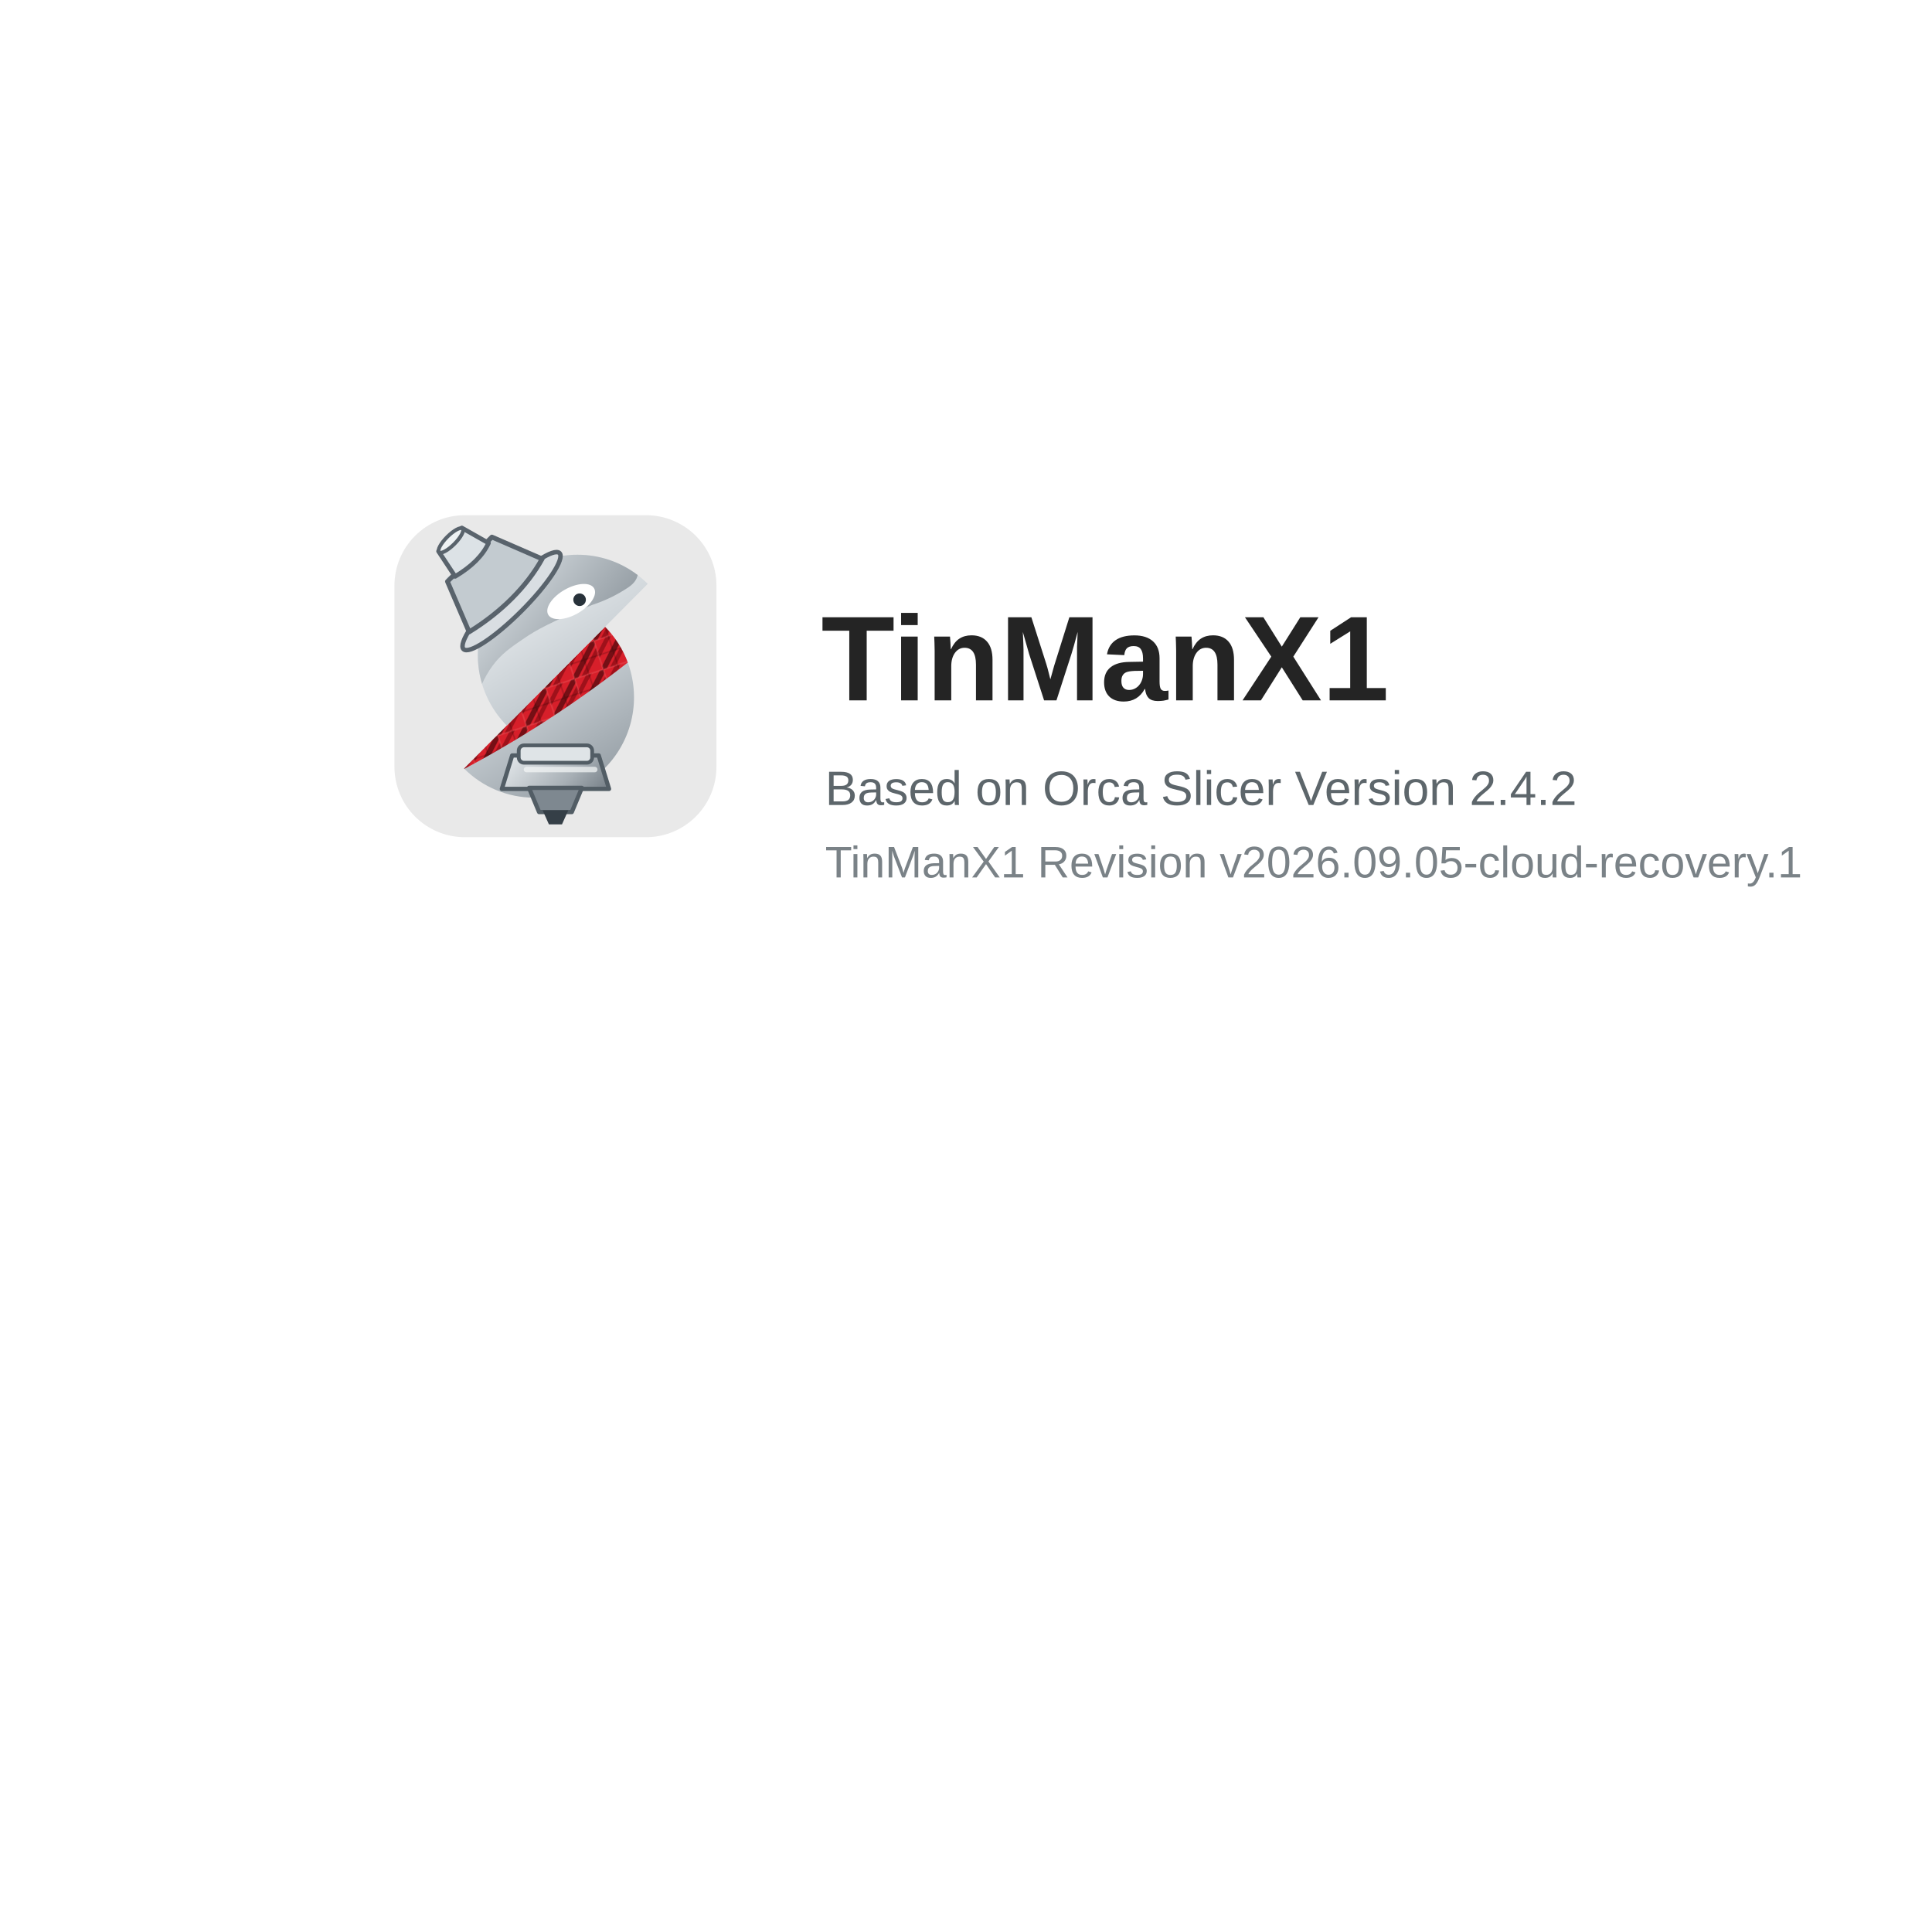
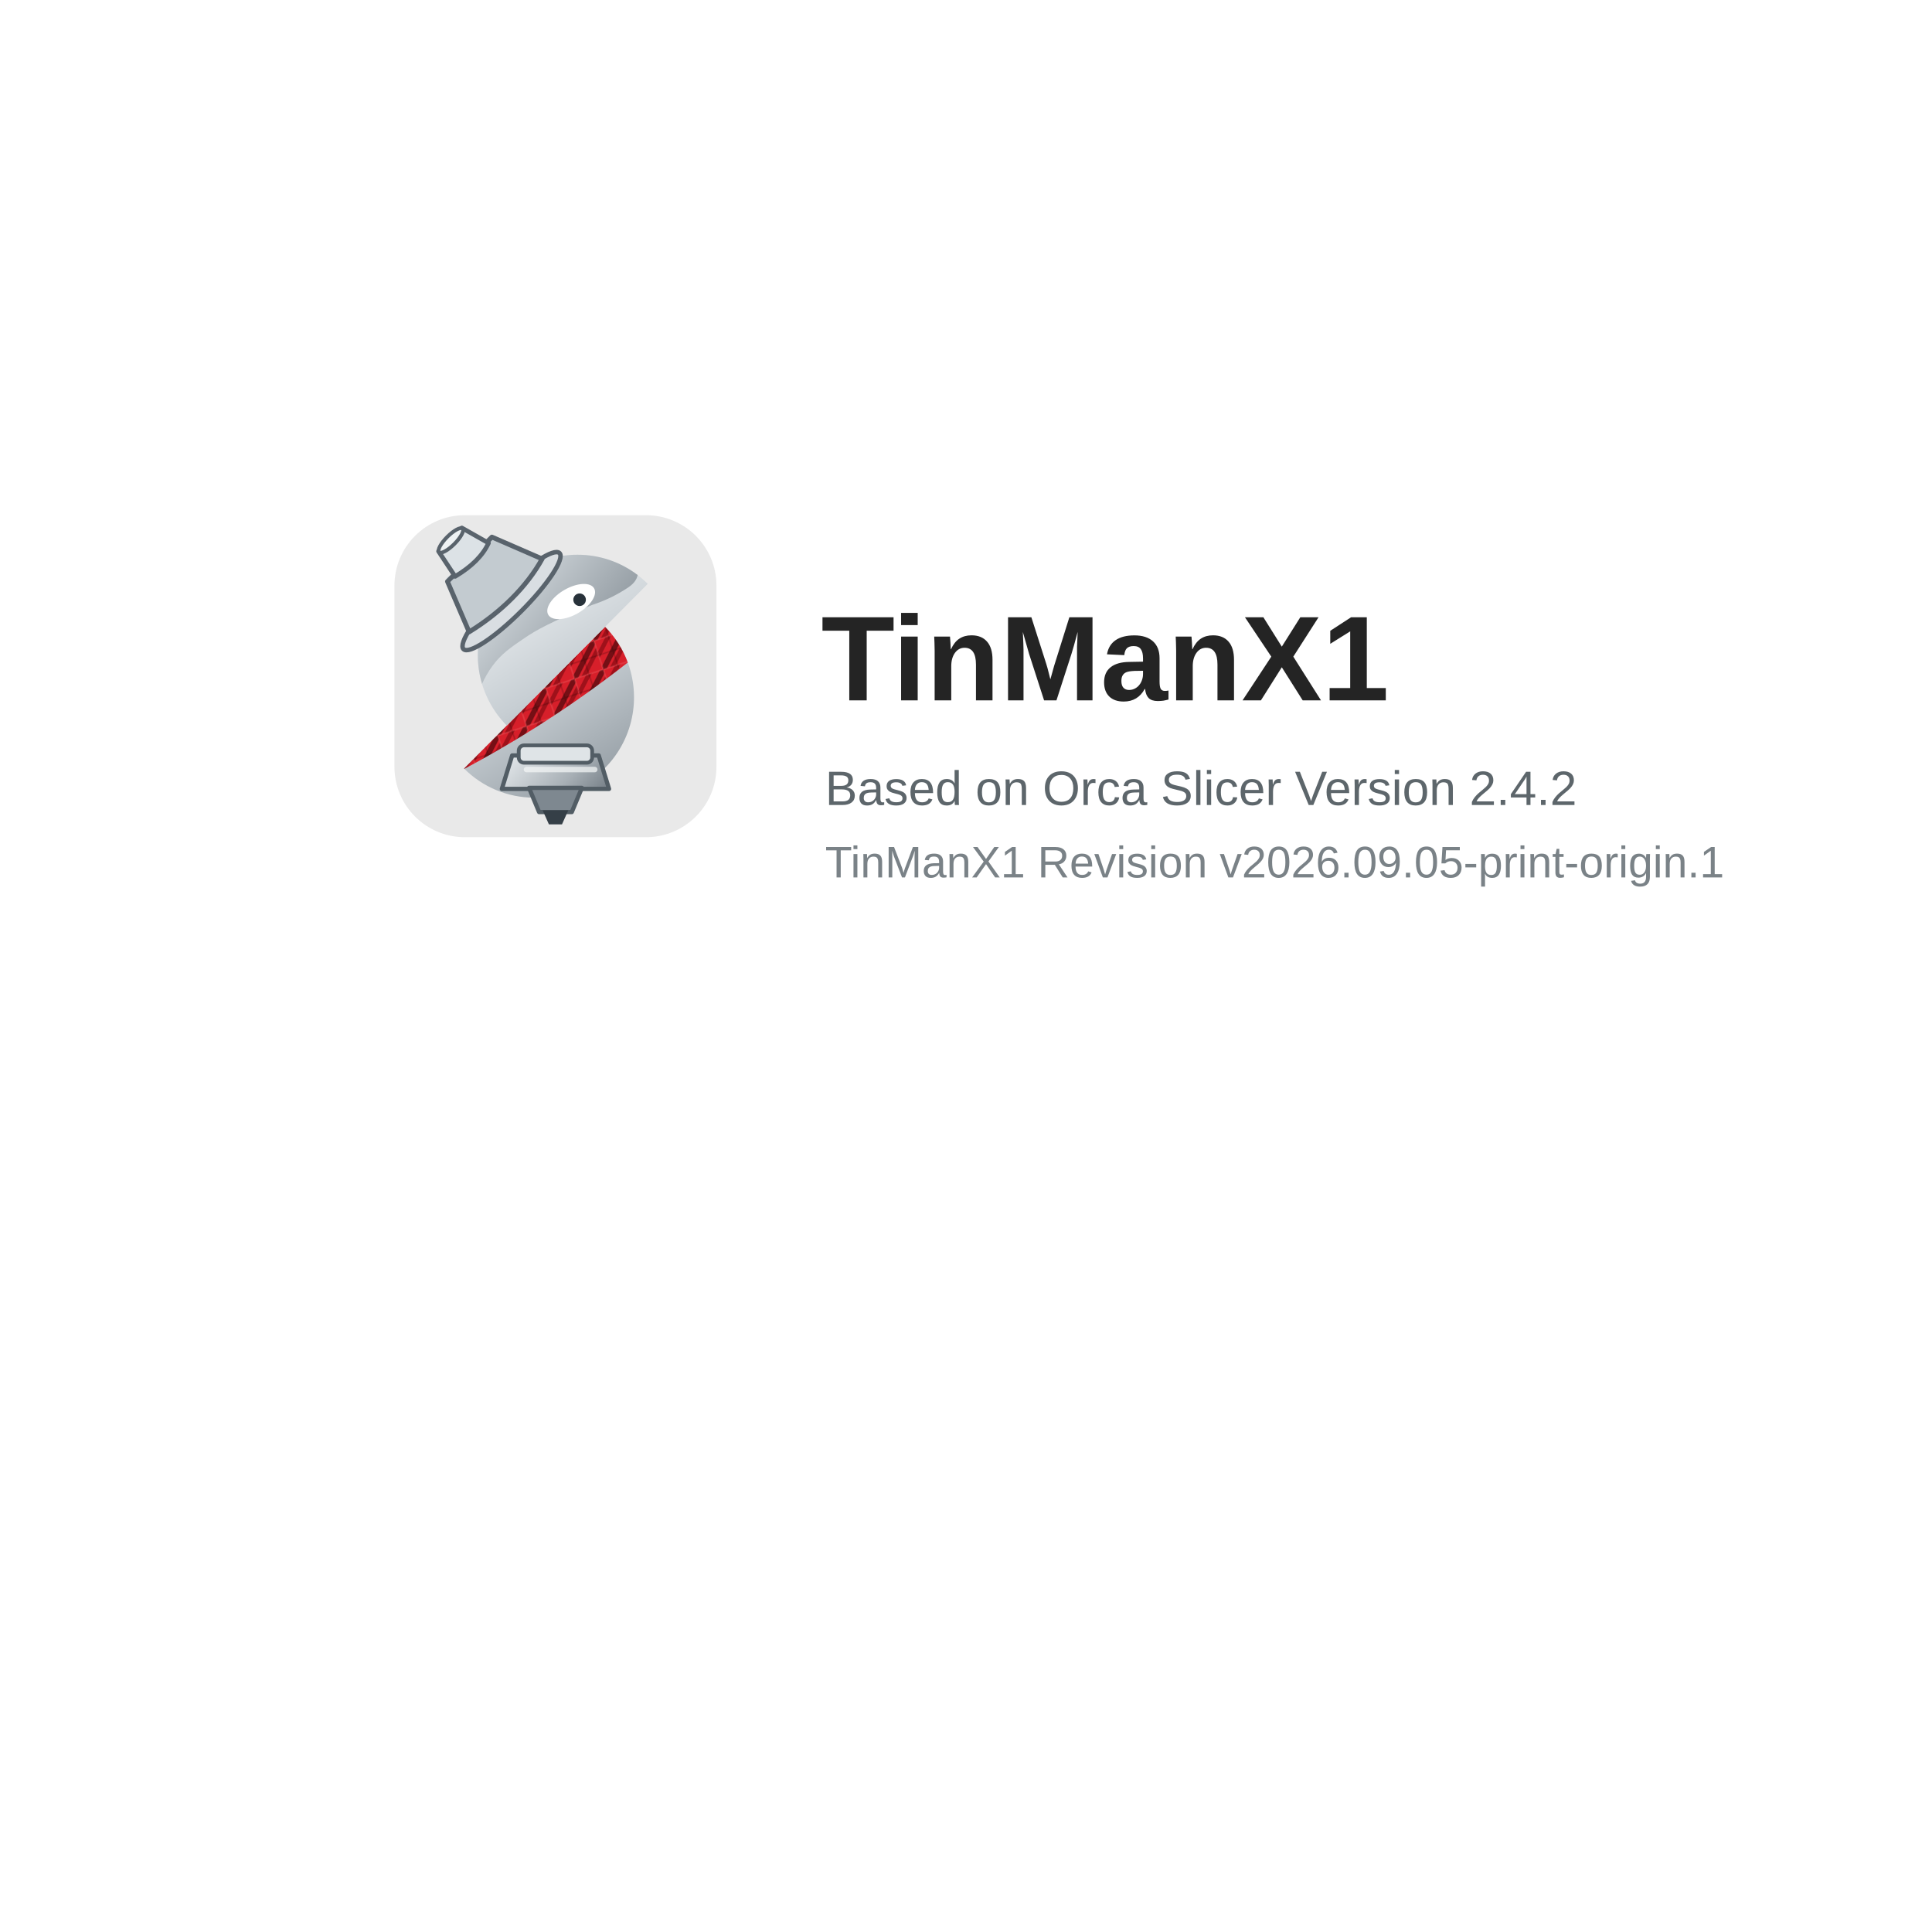
<svg xmlns="http://www.w3.org/2000/svg" width="480" height="480" viewBox="0 0 480 480">
  <defs>
    <linearGradient id="tmxSilver" x1="18" y1="8" x2="47" y2="55" gradientUnits="userSpaceOnUse">
      <stop offset="0" stop-color="#f7f9fa" />
      <stop offset=".52" stop-color="#c7ced3" />
      <stop offset="1" stop-color="#8d969d" />
    </linearGradient>
    <linearGradient id="tmxDarkSilver" x1="19" y1="10" x2="49" y2="35" gradientUnits="userSpaceOnUse">
      <stop offset="0" stop-color="#dce2e6" />
      <stop offset="1" stop-color="#6f7981" />
    </linearGradient>
    <linearGradient id="tmxNozzle" x1="24" y1="43" x2="43" y2="60" gradientUnits="userSpaceOnUse">
      <stop offset="0" stop-color="#eef2f4" />
      <stop offset=".55" stop-color="#a8b0b6" />
      <stop offset="1" stop-color="#59636c" />
    </linearGradient>
    <pattern id="tmxCarbonRed" width="6" height="6" patternUnits="userSpaceOnUse" patternTransform="rotate(-18)">
      <rect width="6" height="6" fill="#D71F2A" />
      <path d="M-2 1 1-2M0 6 6 0M5 8 8 5" fill="none" stroke="#250204" stroke-width="1.05" opacity=".55" />
      <path d="M-2 5 5-2M1 7 7 1" fill="none" stroke="#7c0810" stroke-width=".85" opacity=".62" />
      <path d="M0 0h6v6h-6z" fill="none" stroke="#f06a70" stroke-width=".35" opacity=".28" />
      <path d="M0 3h6M3 0v6" fill="none" stroke="#180102" stroke-width=".28" opacity=".22" />
    </pattern>
  </defs>
  <rect width="480" height="480" fill="#ffffff" />
  <g transform="translate(98 128)">
    <g transform="scale(1.25)">
      <rect width="64" height="64" rx="14" fill="#e9e9e9" />
      <path d="M13.84,50.354a19.7,19.7,0,0,0,13.883,5.79A19.944,19.944,0,0,0,41.858,22.182Z" fill="url(#tmxSilver)" />
      <path d="M41.858,22.181,13.84,50.354l.061.059A220.548,220.548,0,0,0,46.378,29.277a19.964,19.964,0,0,0-4.52-7.1" fill="url(#tmxCarbonRed)" />
      <path d="M36.381,7.856A19.943,19.943,0,0,0,22.327,41.818L50.345,13.646a19.693,19.693,0,0,0-13.964-5.79" fill="url(#tmxSilver)" />
      <path d="M36.381,7.856A19.636,19.636,0,0,0,26.04,10.782a22.742,22.742,0,0,0-5.91-.745,23.084,23.084,0,0,0-9.477,2.124.632.632,0,0,0,.129,1.191,13.52,13.52,0,0,1,8.069,5.137A20.06,20.06,0,0,0,17.41,33.534a19.873,19.873,0,0,1,2-3.488c1.819-2.5,3.743-3.8,6.585-5.723,2.093-1.416,5-3.077,13.359-6.512a28.421,28.421,0,0,0,6.12-2.821c1.4-.831,2.461-1.615,2.8-2.842.024-.086.045-.172.065-.256A19.655,19.655,0,0,0,36.381,7.856" fill="url(#tmxDarkSilver)" />
      <path d="M39.69,14.551c.727,1.285-.728,3.495-3.249,4.937s-5.154,1.569-5.88.284.727-3.495,3.248-4.937,5.154-1.569,5.881-.284" fill="#fff" />
      <circle cx="36.8" cy="16.8" r="1.25" fill="#28323a" />
      <g transform="translate(-17 1) rotate(-45 34.2 12.5) scale(1.05)">
        <ellipse cx="34.25" cy="18.4" rx="12.85" ry="2.65" fill="#d9dee2" stroke="#59636c" stroke-width=".85" />
        <path d="M28.3,7.2h11.9l3.8,9.65c-5.75,1.65-12.65,1.65-19.55,0Z" fill="#c3cbd0" stroke="#59636c" stroke-width=".9" stroke-linejoin="round" />
        <path d="M31.15,1.95h6.25l1.55,5.6c-2.45.9-5.4.9-8.95,0Z" fill="#dce2e6" stroke="#59636c" stroke-width=".85" stroke-linejoin="round" />
        <ellipse cx="34.25" cy="2.15" rx="3.15" ry=".95" fill="#eef2f4" stroke="#59636c" stroke-width=".7" />
      </g>
      <path d="M23.4,47.75h17.2l2.05,6.65H21.35Z" fill="url(#tmxNozzle)" stroke="#525d65" stroke-width=".85" stroke-linejoin="round" />
      <path d="M26.75,54.2h10.5l-2,4.8h-6.5Z" fill="#7e8890" stroke="#525d65" stroke-width=".85" stroke-linejoin="round" />
      <path d="M29.45,58.65h5.1l-1.25,2.8h-2.6Z" fill="#353f47" />
      <rect x="24.7" y="45.75" width="14.6" height="3.45" rx="1.05" fill="#dfe4e7" stroke="#525d65" stroke-width=".75" />
      <path d="M26.25,50.55h13.55" fill="none" stroke="#f4f6f7" stroke-width="1.1" stroke-linecap="round" opacity=".72" />
    </g>
    <text x="106" y="46" font-family="Arial, Helvetica, sans-serif" font-size="30" font-weight="700" fill="#242424">TinManX1</text>
    <text x="107" y="72" font-family="Arial, Helvetica, sans-serif" font-size="12" fill="#5d666b">Based on Orca Slicer Version 2.4.2</text>
-     <text x="107" y="90" font-family="Arial, Helvetica, sans-serif" font-size="11" fill="#7a8287">TinManX1 Revision v2026.09.05-cloud-recovery.1</text>
+     <text x="107" y="90" font-family="Arial, Helvetica, sans-serif" font-size="11" fill="#7a8287">TinManX1 Revision v2026.09.05-print-origin.1</text>
  </g>
</svg>
